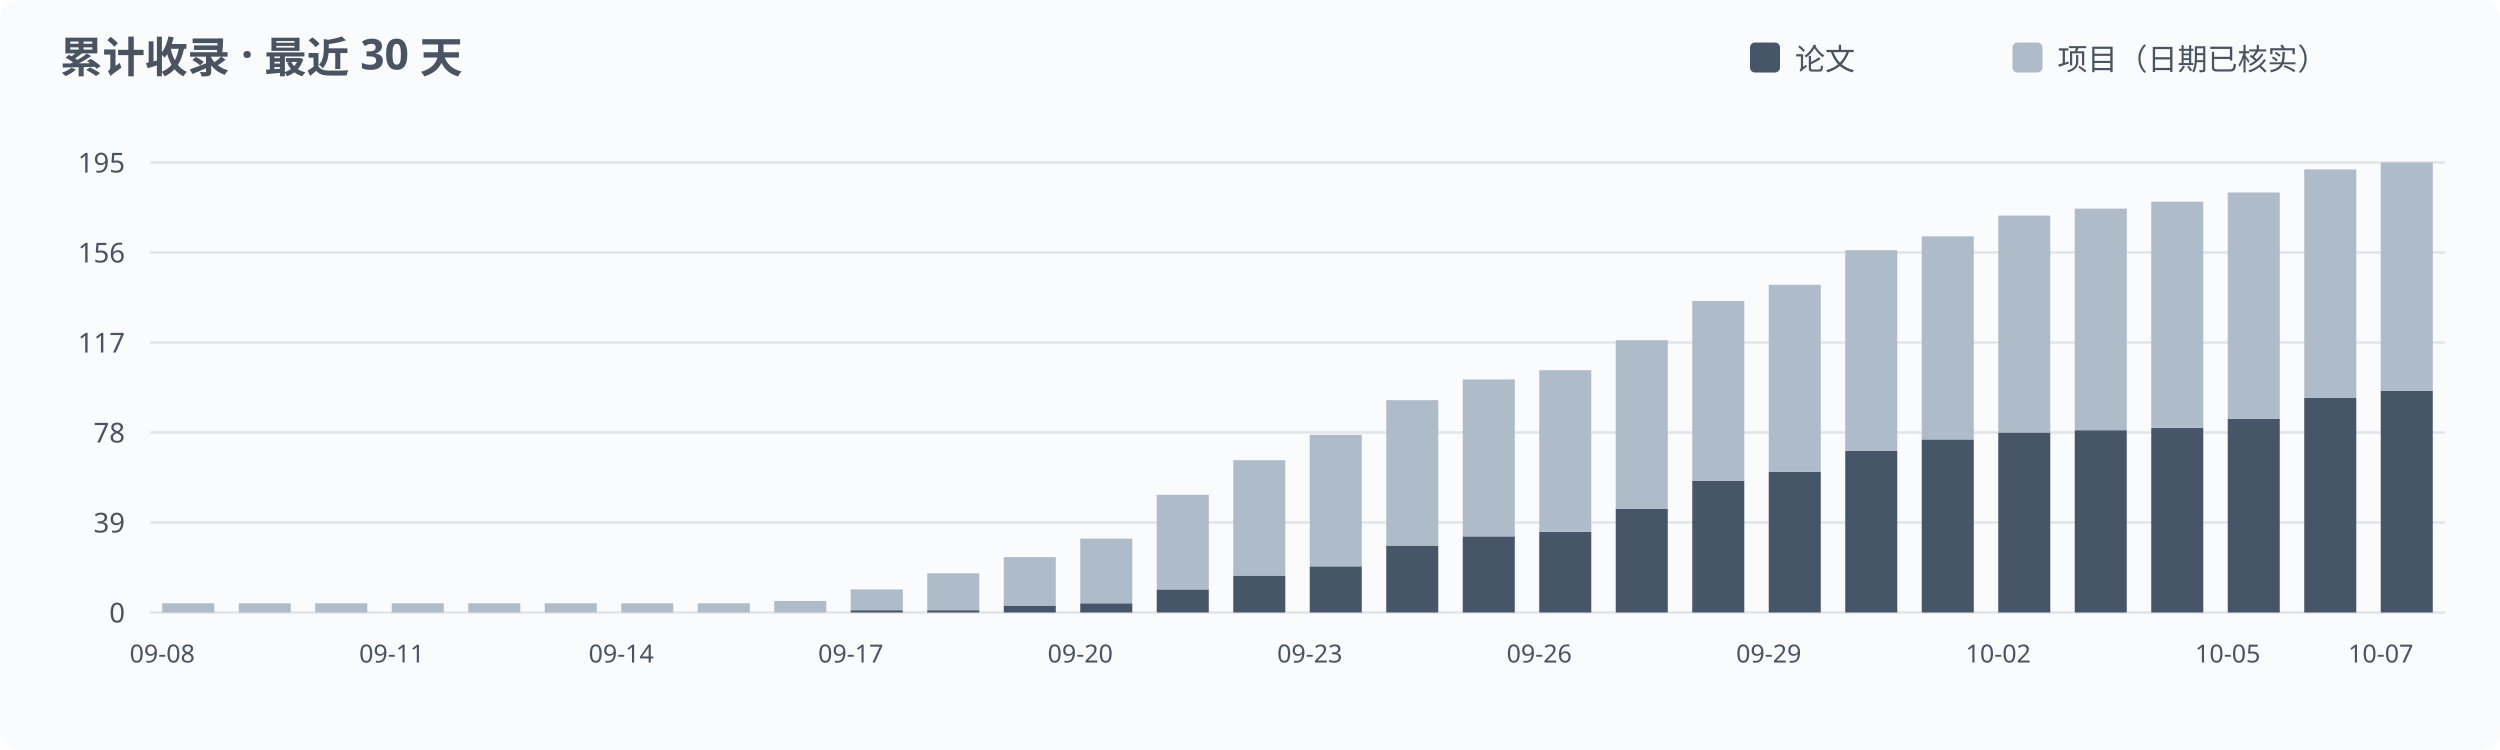
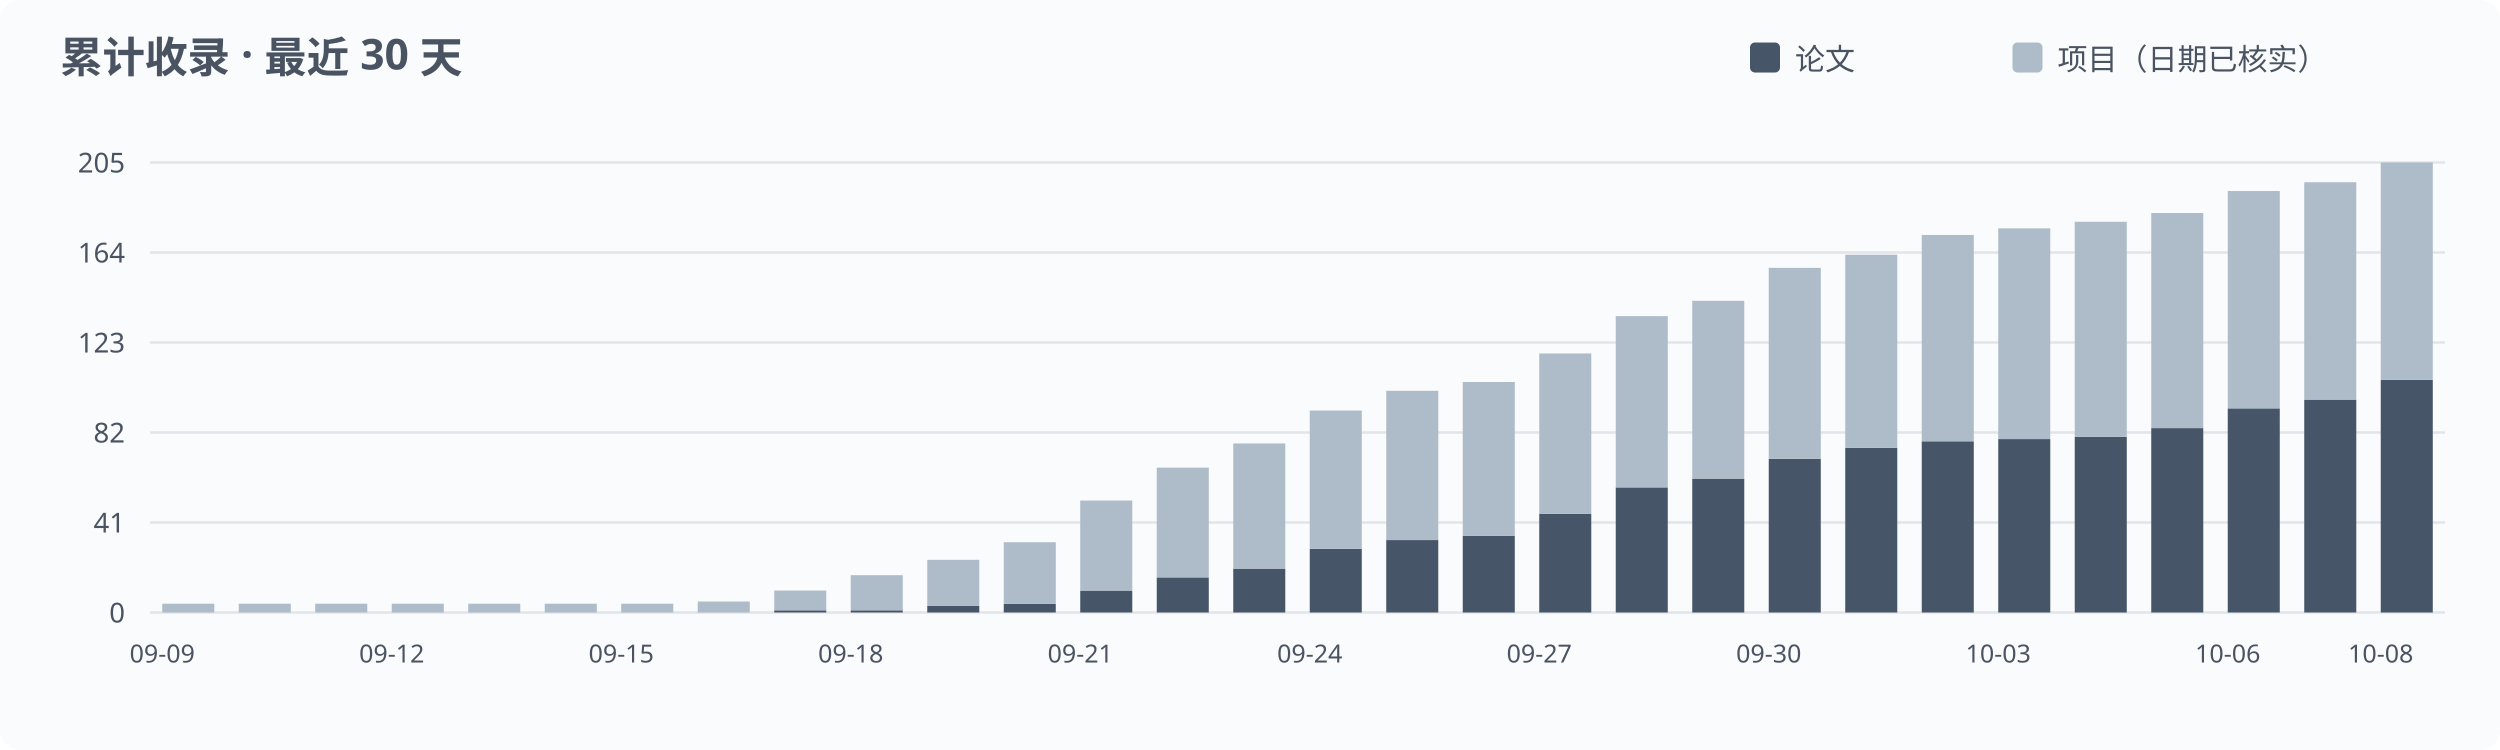
<svg xmlns="http://www.w3.org/2000/svg" width="1000" height="300" viewBox="0 0 1000 300" role="img" aria-labelledby="title desc">
  <rect width="100%" height="100%" rx="8" fill="#fafbfc" />
  <g font-family="system-ui,sans-serif" fill="#495362">
    <text x="24" y="29" font-size="17" font-weight="600">累计收录 · 最近 30 天</text>
    <rect x="700" y="17" width="12" height="12" rx="2" fill="#475569" />
    <text x="718" y="28" font-size="12">论文</text>
    <rect x="805" y="17" width="12" height="12" rx="2" fill="#aebbc9" />
    <text x="823" y="28" font-size="12">项目（日期已核实）</text>
    <path d="M60 245.0H978" stroke="#e1e5ea" />
    <text x="50" y="249.0" text-anchor="end" font-size="11">0</text>
    <path d="M60 209.0H978" stroke="#e1e5ea" />
-     <text x="50" y="213.0" text-anchor="end" font-size="11">39</text>
+     <text x="50" y="213.0" text-anchor="end" font-size="11">41</text>
    <path d="M60 173.0H978" stroke="#e1e5ea" />
-     <text x="50" y="177.0" text-anchor="end" font-size="11">78</text>
+     <text x="50" y="177.0" text-anchor="end" font-size="11">82</text>
    <path d="M60 137.0H978" stroke="#e1e5ea" />
-     <text x="50" y="141.0" text-anchor="end" font-size="11">117</text>
+     <text x="50" y="141.0" text-anchor="end" font-size="11">123</text>
    <path d="M60 101.0H978" stroke="#e1e5ea" />
-     <text x="50" y="105.0" text-anchor="end" font-size="11">156</text>
+     <text x="50" y="105.0" text-anchor="end" font-size="11">164</text>
    <path d="M60 65.0H978" stroke="#e1e5ea" />
-     <text x="50" y="69.0" text-anchor="end" font-size="11">195</text>
+     <text x="50" y="69.0" text-anchor="end" font-size="11">205</text>
    <rect x="64.90" y="245.00" width="20.81" height="0.00" fill="#475569" />
-     <rect x="64.90" y="241.31" width="20.81" height="3.69" fill="#aebbc9" />
-     <text x="64.90" y="265" text-anchor="middle" font-size="10">09-08</text>
+     <rect x="64.90" y="241.49" width="20.81" height="3.51" fill="#aebbc9" />
+     <text x="64.90" y="265" text-anchor="middle" font-size="10">09-09</text>
    <rect x="95.50" y="245.00" width="20.81" height="0.00" fill="#475569" />
-     <rect x="95.50" y="241.31" width="20.81" height="3.69" fill="#aebbc9" />
+     <rect x="95.50" y="241.49" width="20.81" height="3.51" fill="#aebbc9" />
    <rect x="126.10" y="245.00" width="20.81" height="0.00" fill="#475569" />
-     <rect x="126.10" y="241.31" width="20.81" height="3.69" fill="#aebbc9" />
+     <rect x="126.10" y="241.49" width="20.81" height="3.51" fill="#aebbc9" />
    <rect x="156.70" y="245.00" width="20.81" height="0.00" fill="#475569" />
-     <rect x="156.70" y="241.31" width="20.81" height="3.69" fill="#aebbc9" />
-     <text x="156.70" y="265" text-anchor="middle" font-size="10">09-11</text>
+     <rect x="156.70" y="241.49" width="20.81" height="3.51" fill="#aebbc9" />
+     <text x="156.70" y="265" text-anchor="middle" font-size="10">09-12</text>
    <rect x="187.30" y="245.00" width="20.81" height="0.00" fill="#475569" />
-     <rect x="187.30" y="241.31" width="20.81" height="3.69" fill="#aebbc9" />
+     <rect x="187.30" y="241.49" width="20.81" height="3.51" fill="#aebbc9" />
    <rect x="217.90" y="245.00" width="20.81" height="0.00" fill="#475569" />
-     <rect x="217.90" y="241.31" width="20.81" height="3.69" fill="#aebbc9" />
+     <rect x="217.90" y="241.49" width="20.81" height="3.51" fill="#aebbc9" />
    <rect x="248.50" y="245.00" width="20.81" height="0.00" fill="#475569" />
-     <rect x="248.50" y="241.31" width="20.81" height="3.69" fill="#aebbc9" />
-     <text x="248.50" y="265" text-anchor="middle" font-size="10">09-14</text>
+     <rect x="248.50" y="241.49" width="20.81" height="3.51" fill="#aebbc9" />
+     <text x="248.50" y="265" text-anchor="middle" font-size="10">09-15</text>
    <rect x="279.10" y="245.00" width="20.81" height="0.00" fill="#475569" />
-     <rect x="279.10" y="241.31" width="20.81" height="3.69" fill="#aebbc9" />
-     <rect x="309.70" y="245.00" width="20.81" height="0.00" fill="#475569" />
-     <rect x="309.70" y="240.38" width="20.81" height="4.62" fill="#aebbc9" />
-     <rect x="340.30" y="244.08" width="20.81" height="0.92" fill="#475569" />
-     <rect x="340.30" y="235.77" width="20.81" height="8.31" fill="#aebbc9" />
-     <text x="340.30" y="265" text-anchor="middle" font-size="10">09-17</text>
-     <rect x="370.90" y="244.08" width="20.81" height="0.92" fill="#475569" />
-     <rect x="370.90" y="229.31" width="20.81" height="14.77" fill="#aebbc9" />
-     <rect x="401.50" y="242.23" width="20.81" height="2.77" fill="#475569" />
-     <rect x="401.50" y="222.85" width="20.81" height="19.38" fill="#aebbc9" />
-     <rect x="432.10" y="241.31" width="20.81" height="3.69" fill="#475569" />
-     <rect x="432.10" y="215.46" width="20.81" height="25.85" fill="#aebbc9" />
-     <text x="432.10" y="265" text-anchor="middle" font-size="10">09-20</text>
-     <rect x="462.70" y="235.77" width="20.81" height="9.23" fill="#475569" />
-     <rect x="462.70" y="197.92" width="20.81" height="37.85" fill="#aebbc9" />
-     <rect x="493.30" y="230.23" width="20.81" height="14.77" fill="#475569" />
-     <rect x="493.30" y="184.08" width="20.81" height="46.15" fill="#aebbc9" />
-     <rect x="523.90" y="226.54" width="20.81" height="18.46" fill="#475569" />
-     <rect x="523.90" y="173.92" width="20.81" height="52.62" fill="#aebbc9" />
-     <text x="523.90" y="265" text-anchor="middle" font-size="10">09-23</text>
-     <rect x="554.50" y="218.23" width="20.81" height="26.77" fill="#475569" />
-     <rect x="554.50" y="160.08" width="20.81" height="58.15" fill="#aebbc9" />
-     <rect x="585.10" y="214.54" width="20.81" height="30.46" fill="#475569" />
-     <rect x="585.10" y="151.77" width="20.81" height="62.77" fill="#aebbc9" />
-     <rect x="615.70" y="212.69" width="20.81" height="32.31" fill="#475569" />
-     <rect x="615.70" y="148.08" width="20.81" height="64.62" fill="#aebbc9" />
-     <text x="615.70" y="265" text-anchor="middle" font-size="10">09-26</text>
-     <rect x="646.30" y="203.46" width="20.81" height="41.54" fill="#475569" />
-     <rect x="646.30" y="136.08" width="20.81" height="67.38" fill="#aebbc9" />
-     <rect x="676.90" y="192.38" width="20.81" height="52.62" fill="#475569" />
-     <rect x="676.90" y="120.38" width="20.81" height="72.00" fill="#aebbc9" />
-     <rect x="707.50" y="188.69" width="20.81" height="56.31" fill="#475569" />
-     <rect x="707.50" y="113.92" width="20.81" height="74.77" fill="#aebbc9" />
-     <text x="707.50" y="265" text-anchor="middle" font-size="10">09-29</text>
-     <rect x="738.10" y="180.38" width="20.81" height="64.62" fill="#475569" />
-     <rect x="738.10" y="100.08" width="20.81" height="80.31" fill="#aebbc9" />
-     <rect x="768.70" y="175.77" width="20.81" height="69.23" fill="#475569" />
-     <rect x="768.70" y="94.54" width="20.81" height="81.23" fill="#aebbc9" />
-     <rect x="799.30" y="173.00" width="20.81" height="72.00" fill="#475569" />
-     <rect x="799.30" y="86.23" width="20.81" height="86.77" fill="#aebbc9" />
-     <text x="799.30" y="265" text-anchor="middle" font-size="10">10-02</text>
-     <rect x="829.90" y="172.08" width="20.81" height="72.92" fill="#475569" />
-     <rect x="829.90" y="83.46" width="20.81" height="88.62" fill="#aebbc9" />
-     <rect x="860.50" y="171.15" width="20.81" height="73.85" fill="#475569" />
-     <rect x="860.50" y="80.69" width="20.81" height="90.46" fill="#aebbc9" />
-     <rect x="891.10" y="167.46" width="20.81" height="77.54" fill="#475569" />
-     <rect x="891.10" y="77.00" width="20.81" height="90.46" fill="#aebbc9" />
-     <text x="891.10" y="265" text-anchor="middle" font-size="10">10-05</text>
-     <rect x="921.70" y="159.15" width="20.81" height="85.85" fill="#475569" />
-     <rect x="921.70" y="67.77" width="20.81" height="91.38" fill="#aebbc9" />
-     <rect x="952.30" y="156.38" width="20.81" height="88.62" fill="#475569" />
-     <rect x="952.30" y="65.00" width="20.81" height="91.38" fill="#aebbc9" />
-     <text x="952.30" y="265" text-anchor="middle" font-size="10">10-07</text>
+     <rect x="279.10" y="240.61" width="20.81" height="4.39" fill="#aebbc9" />
+     <rect x="309.70" y="244.12" width="20.81" height="0.88" fill="#475569" />
+     <rect x="309.70" y="236.22" width="20.81" height="7.90" fill="#aebbc9" />
+     <rect x="340.30" y="244.12" width="20.81" height="0.88" fill="#475569" />
+     <rect x="340.30" y="230.07" width="20.81" height="14.05" fill="#aebbc9" />
+     <text x="340.30" y="265" text-anchor="middle" font-size="10">09-18</text>
+     <rect x="370.90" y="242.37" width="20.81" height="2.63" fill="#475569" />
+     <rect x="370.90" y="223.93" width="20.81" height="18.44" fill="#aebbc9" />
+     <rect x="401.50" y="241.49" width="20.81" height="3.51" fill="#475569" />
+     <rect x="401.50" y="216.90" width="20.81" height="24.59" fill="#aebbc9" />
+     <rect x="432.10" y="236.22" width="20.81" height="8.78" fill="#475569" />
+     <rect x="432.10" y="200.22" width="20.81" height="36.00" fill="#aebbc9" />
+     <text x="432.10" y="265" text-anchor="middle" font-size="10">09-21</text>
+     <rect x="462.70" y="230.95" width="20.81" height="14.05" fill="#475569" />
+     <rect x="462.70" y="187.05" width="20.81" height="43.90" fill="#aebbc9" />
+     <rect x="493.30" y="227.44" width="20.81" height="17.56" fill="#475569" />
+     <rect x="493.30" y="177.39" width="20.81" height="50.05" fill="#aebbc9" />
+     <rect x="523.90" y="219.54" width="20.81" height="25.46" fill="#475569" />
+     <rect x="523.90" y="164.22" width="20.81" height="55.32" fill="#aebbc9" />
+     <text x="523.90" y="265" text-anchor="middle" font-size="10">09-24</text>
+     <rect x="554.50" y="216.02" width="20.81" height="28.98" fill="#475569" />
+     <rect x="554.50" y="156.32" width="20.81" height="59.71" fill="#aebbc9" />
+     <rect x="585.10" y="214.27" width="20.81" height="30.73" fill="#475569" />
+     <rect x="585.10" y="152.80" width="20.81" height="61.46" fill="#aebbc9" />
+     <rect x="615.70" y="205.49" width="20.81" height="39.51" fill="#475569" />
+     <rect x="615.70" y="141.39" width="20.81" height="64.10" fill="#aebbc9" />
+     <text x="615.70" y="265" text-anchor="middle" font-size="10">09-27</text>
+     <rect x="646.30" y="194.95" width="20.81" height="50.05" fill="#475569" />
+     <rect x="646.30" y="126.46" width="20.81" height="68.49" fill="#aebbc9" />
+     <rect x="676.90" y="191.44" width="20.81" height="53.56" fill="#475569" />
+     <rect x="676.90" y="120.32" width="20.81" height="71.12" fill="#aebbc9" />
+     <rect x="707.50" y="183.54" width="20.81" height="61.46" fill="#475569" />
+     <rect x="707.50" y="107.15" width="20.81" height="76.39" fill="#aebbc9" />
+     <text x="707.50" y="265" text-anchor="middle" font-size="10">09-30</text>
+     <rect x="738.10" y="179.15" width="20.81" height="65.85" fill="#475569" />
+     <rect x="738.10" y="101.88" width="20.81" height="77.27" fill="#aebbc9" />
+     <rect x="768.70" y="176.51" width="20.81" height="68.49" fill="#475569" />
+     <rect x="768.70" y="93.98" width="20.81" height="82.54" fill="#aebbc9" />
+     <rect x="799.30" y="175.63" width="20.81" height="69.37" fill="#475569" />
+     <rect x="799.30" y="91.34" width="20.81" height="84.29" fill="#aebbc9" />
+     <text x="799.30" y="265" text-anchor="middle" font-size="10">10-03</text>
+     <rect x="829.90" y="174.76" width="20.81" height="70.24" fill="#475569" />
+     <rect x="829.90" y="88.71" width="20.81" height="86.05" fill="#aebbc9" />
+     <rect x="860.50" y="171.24" width="20.81" height="73.76" fill="#475569" />
+     <rect x="860.50" y="85.20" width="20.81" height="86.05" fill="#aebbc9" />
+     <rect x="891.10" y="163.34" width="20.81" height="81.66" fill="#475569" />
+     <rect x="891.10" y="76.41" width="20.81" height="86.93" fill="#aebbc9" />
+     <text x="891.10" y="265" text-anchor="middle" font-size="10">10-06</text>
+     <rect x="921.70" y="159.83" width="20.81" height="85.17" fill="#475569" />
+     <rect x="921.70" y="72.90" width="20.81" height="86.93" fill="#aebbc9" />
+     <rect x="952.30" y="151.93" width="20.81" height="93.07" fill="#475569" />
+     <rect x="952.30" y="65.00" width="20.81" height="86.93" fill="#aebbc9" />
+     <text x="952.30" y="265" text-anchor="middle" font-size="10">10-08</text>
  </g>
</svg>
